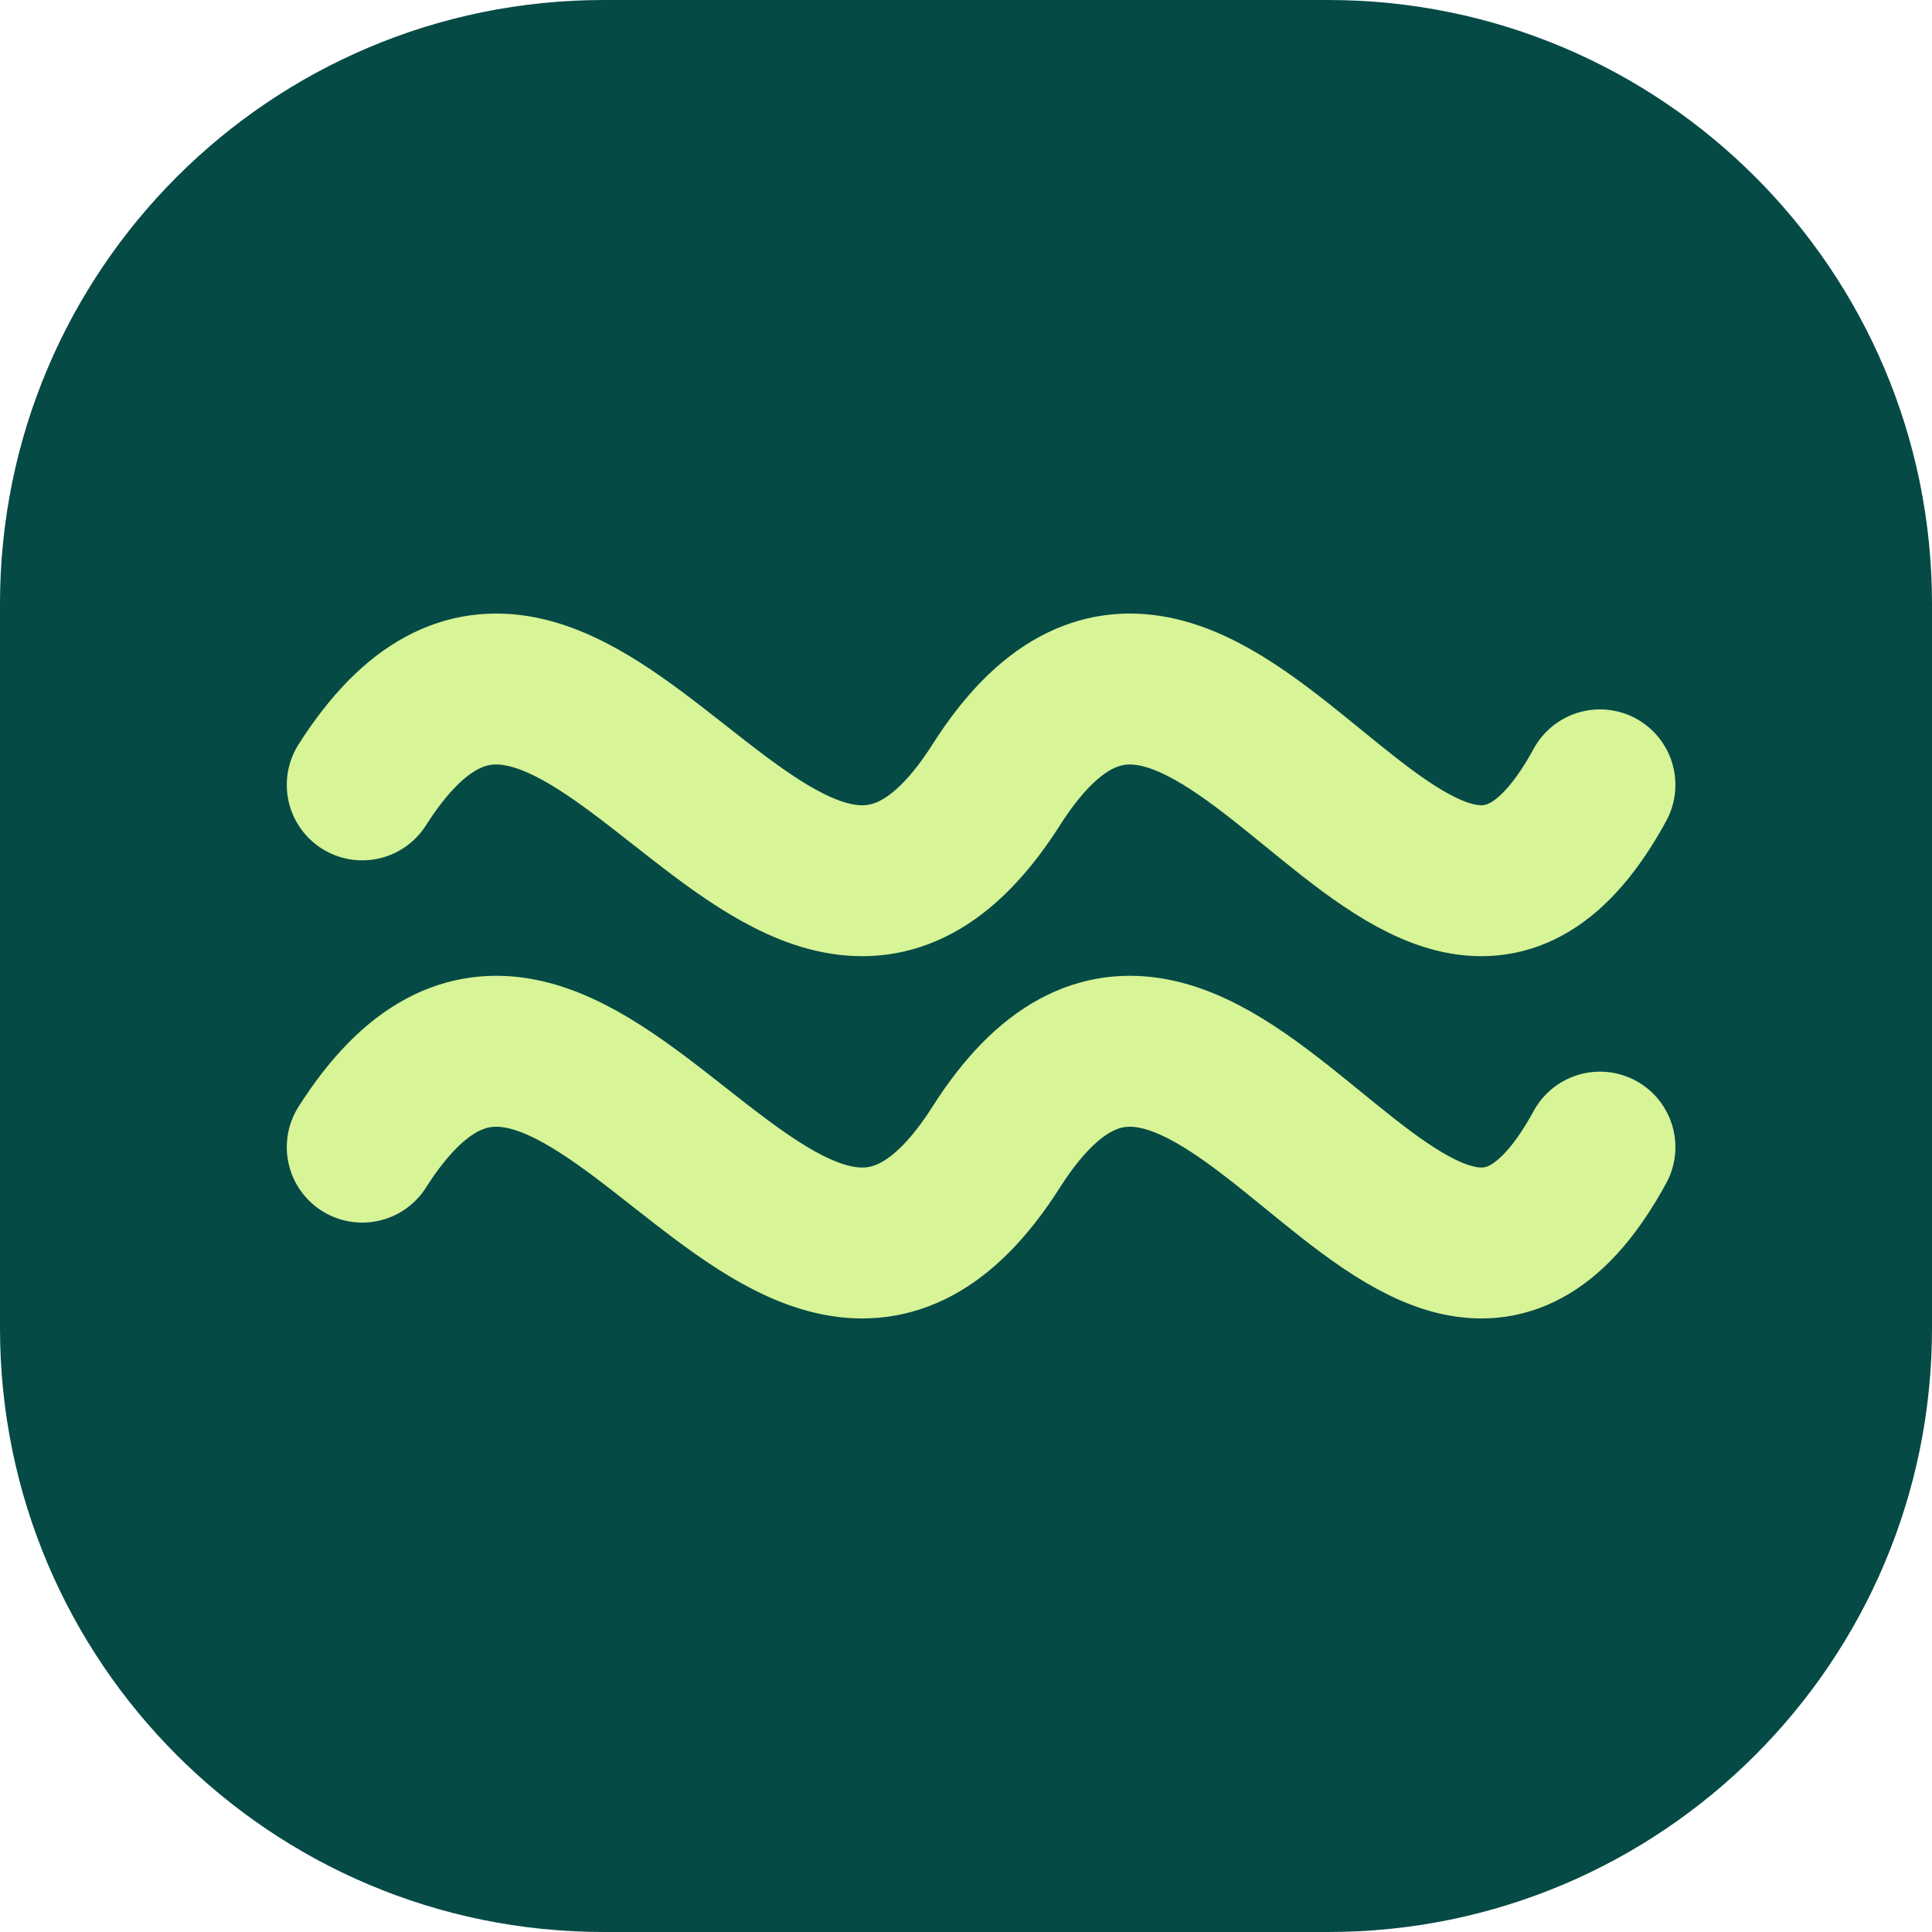
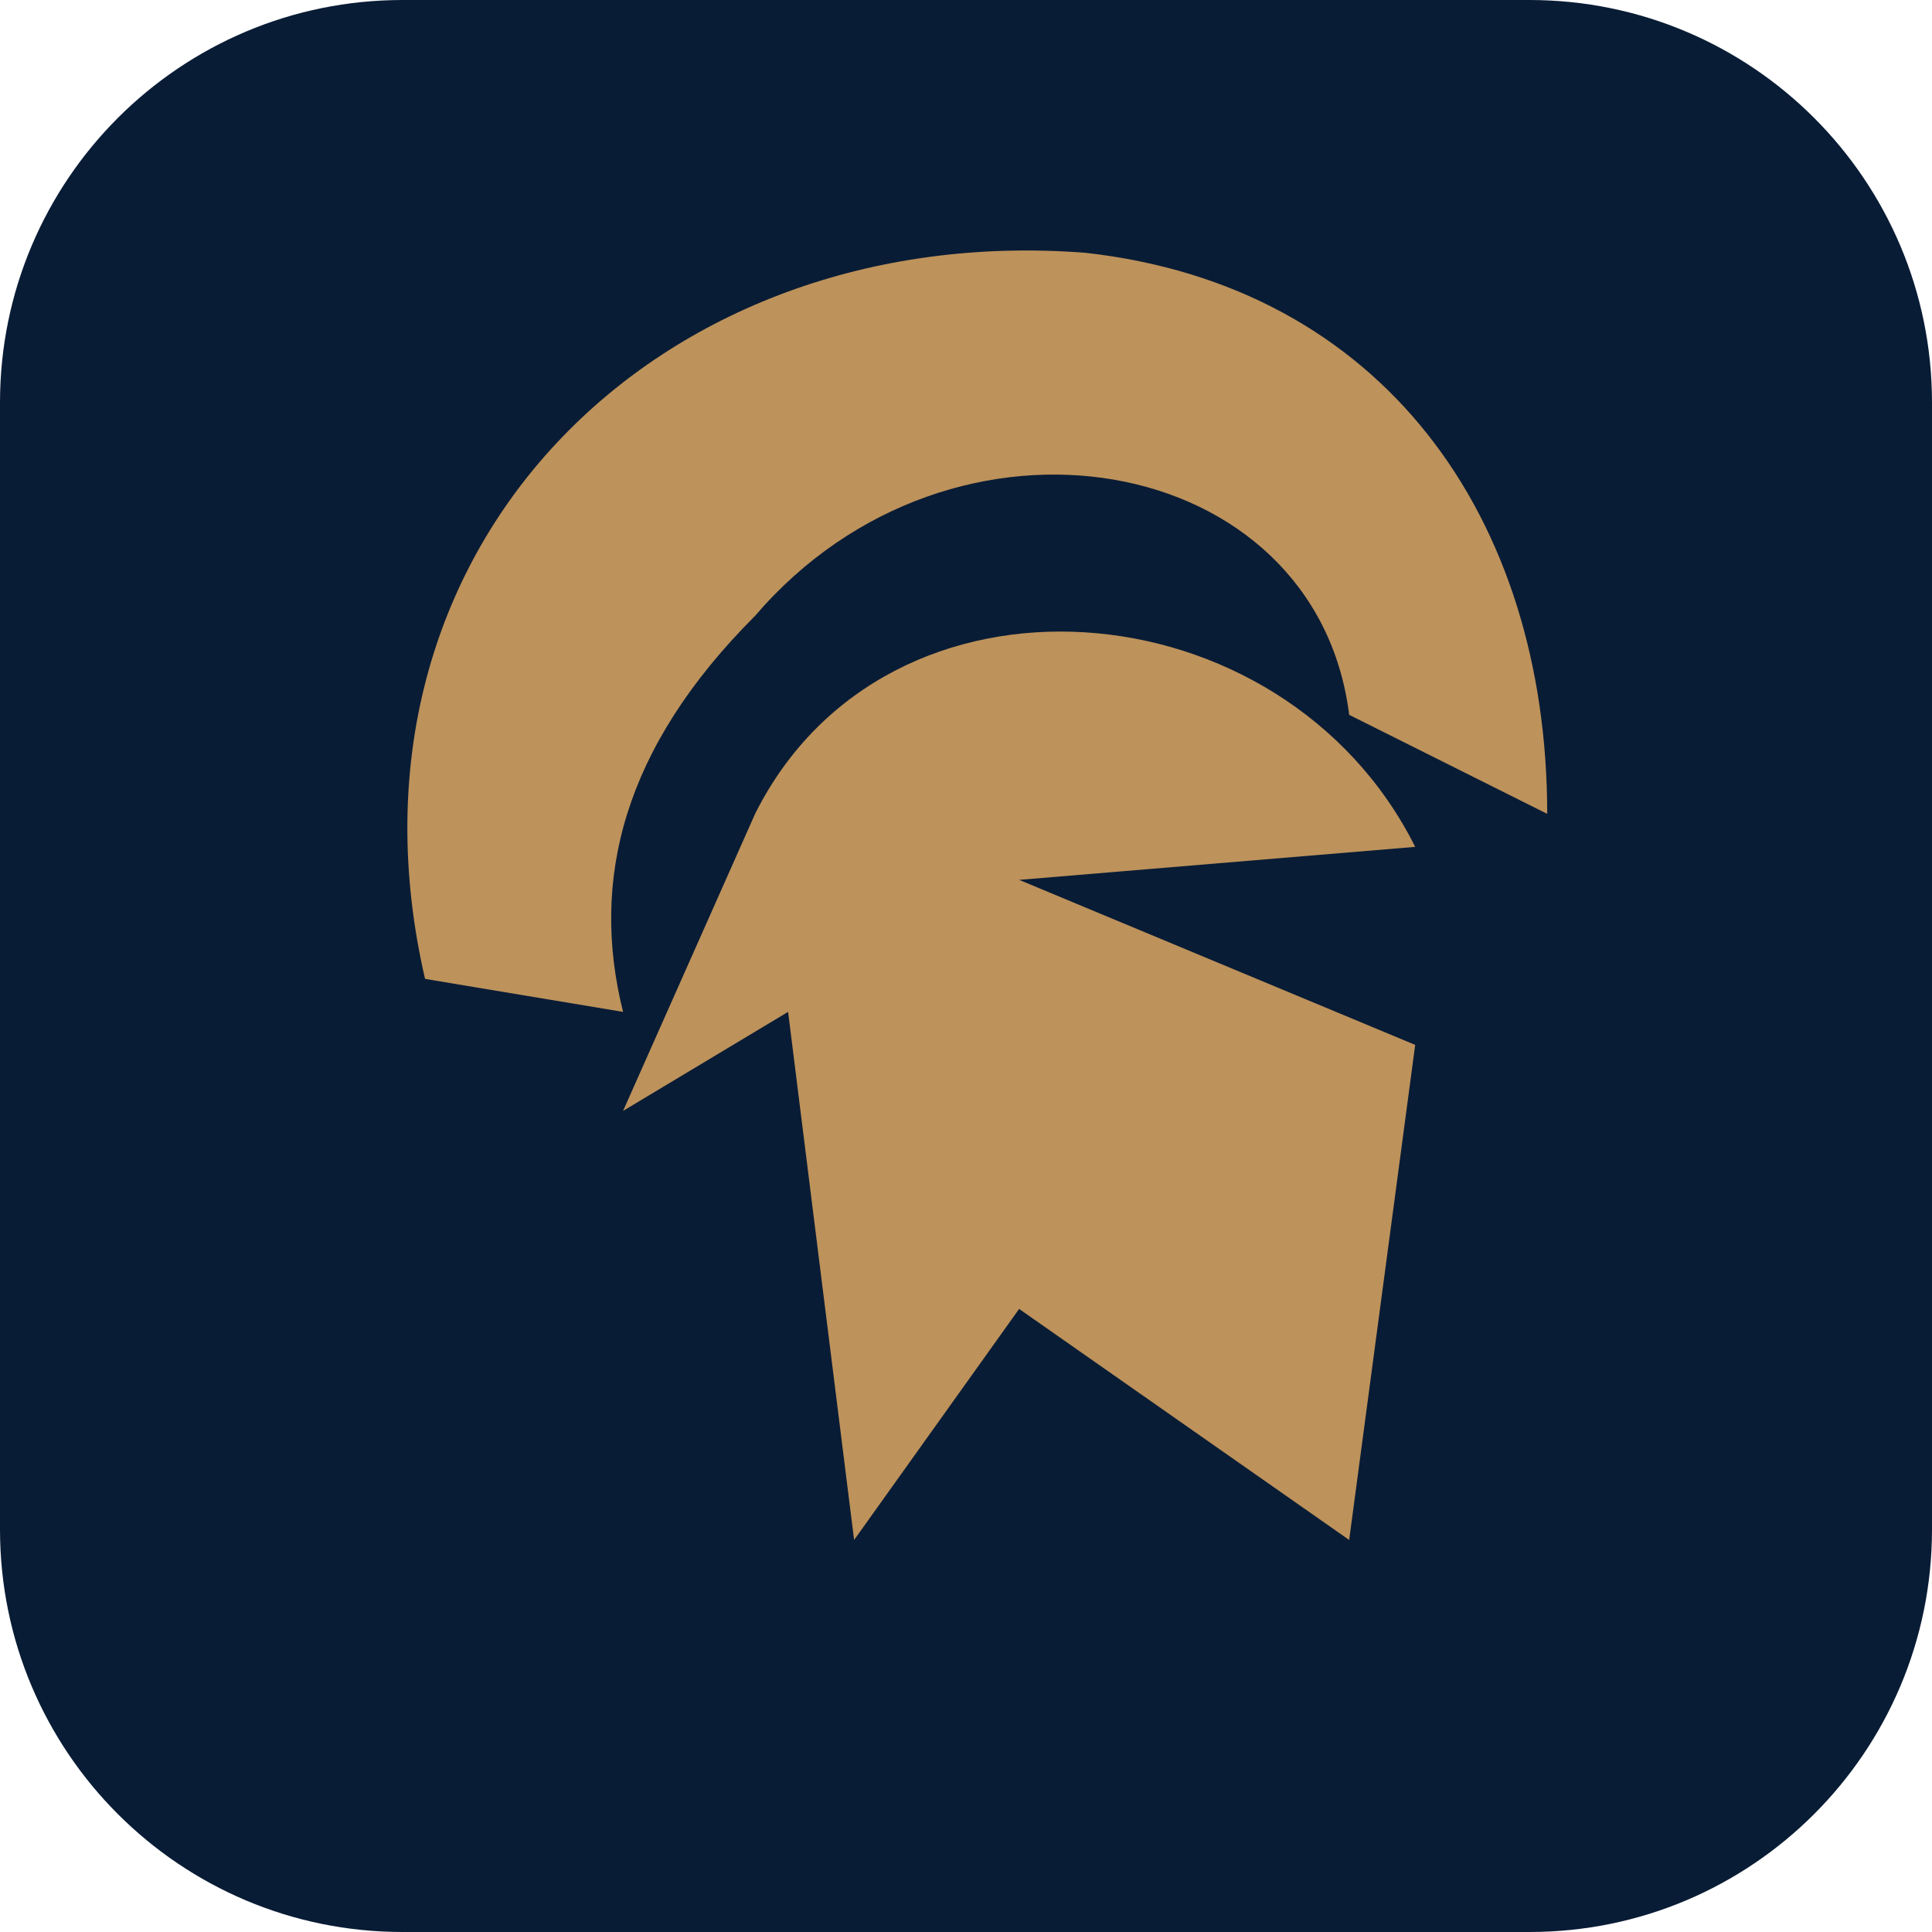
- <svg xmlns="http://www.w3.org/2000/svg" viewBox="0 0 64 64">
-   <rect width="64" height="64" rx="20" fill="#064a45" />
-   <g fill="none" stroke="#d7f497" stroke-linecap="round" stroke-width="5">
-     <path d="M12 26c7-11 14 11 21 0s14 11 20 0" />
-     <path d="M12 38c7-11 14 11 21 0s14 11 20 0" />
+ <svg xmlns="http://www.w3.org/2000/svg" viewBox="0 0 48 48">
+   <rect width="48" height="48" rx="10" fill="#091c35" />
+   <g fill="#bd925b" transform="translate(4 3) scale(.82)">
+     <path d="M8 26C5 13 15 3 28 4c9 1 14 8 14 17l-6-3C35 10 24 8 18 15c-4 4-5 8-4 12l-6-1Z" />
+     <path d="M18 21c4-8 16-7 20 1l-12 1 12 5-2 15-10-7-5 7-2-16-5 3 4-9Z" />
  </g>
</svg>
